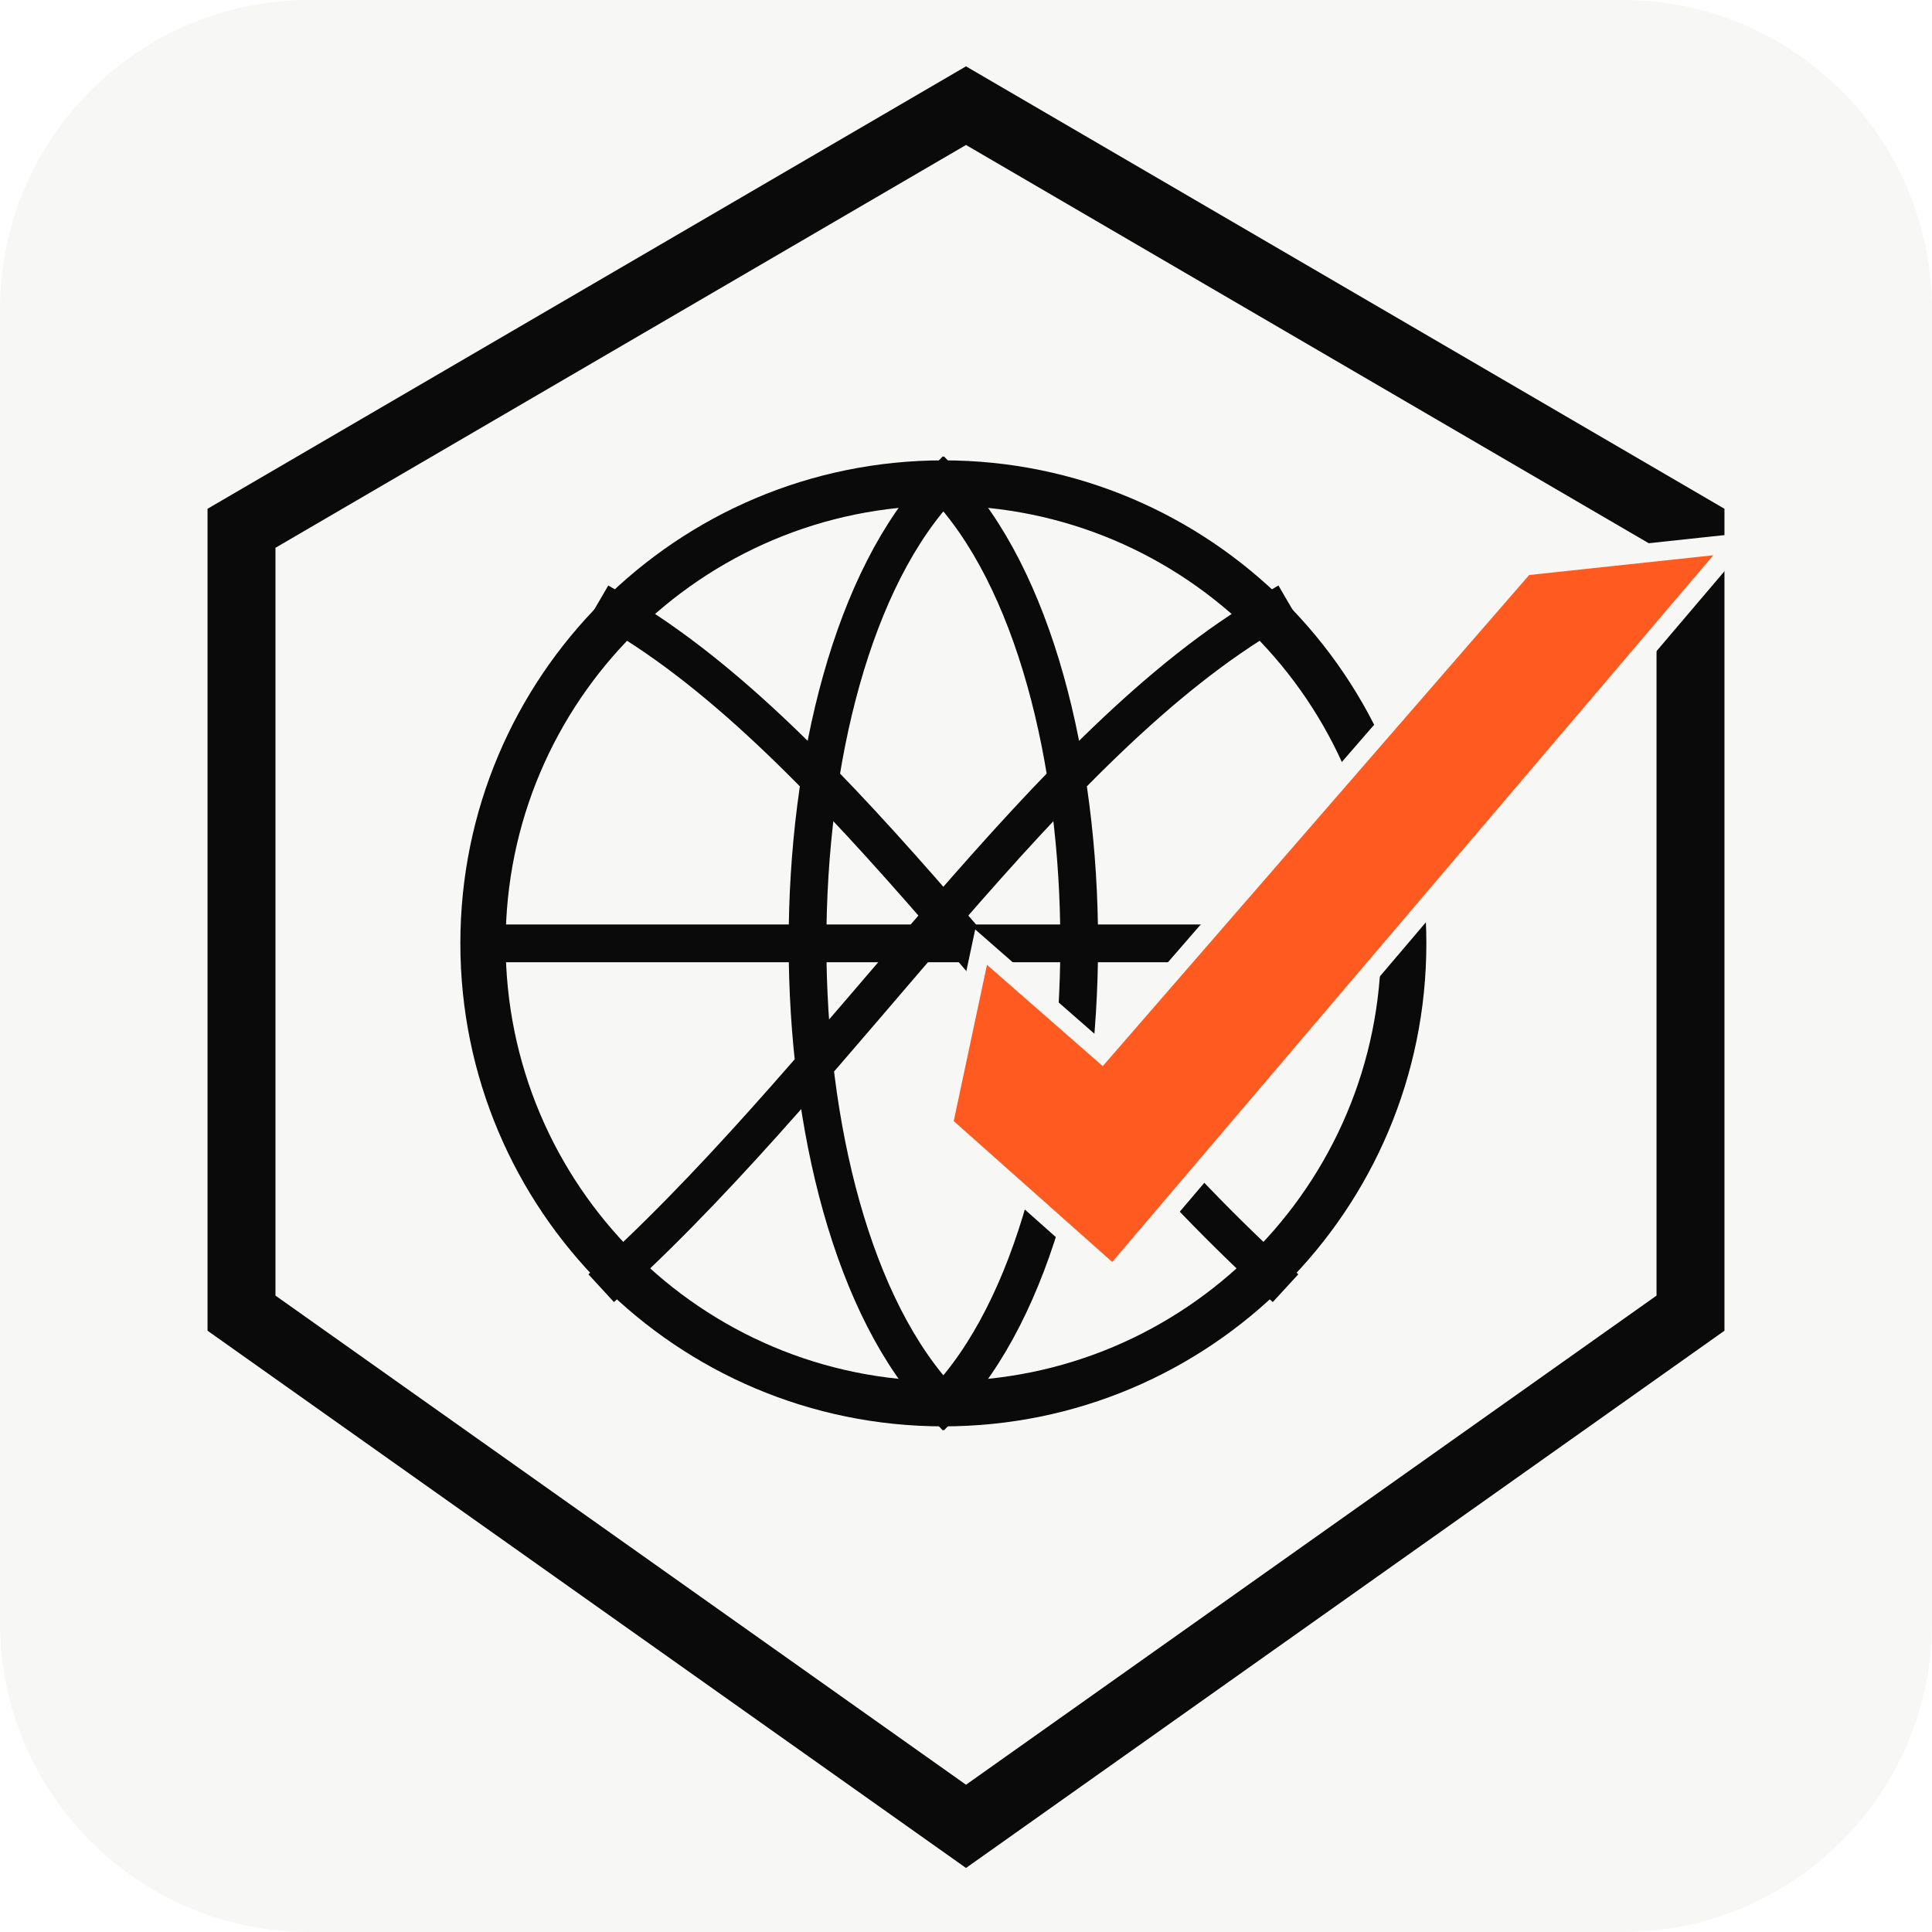
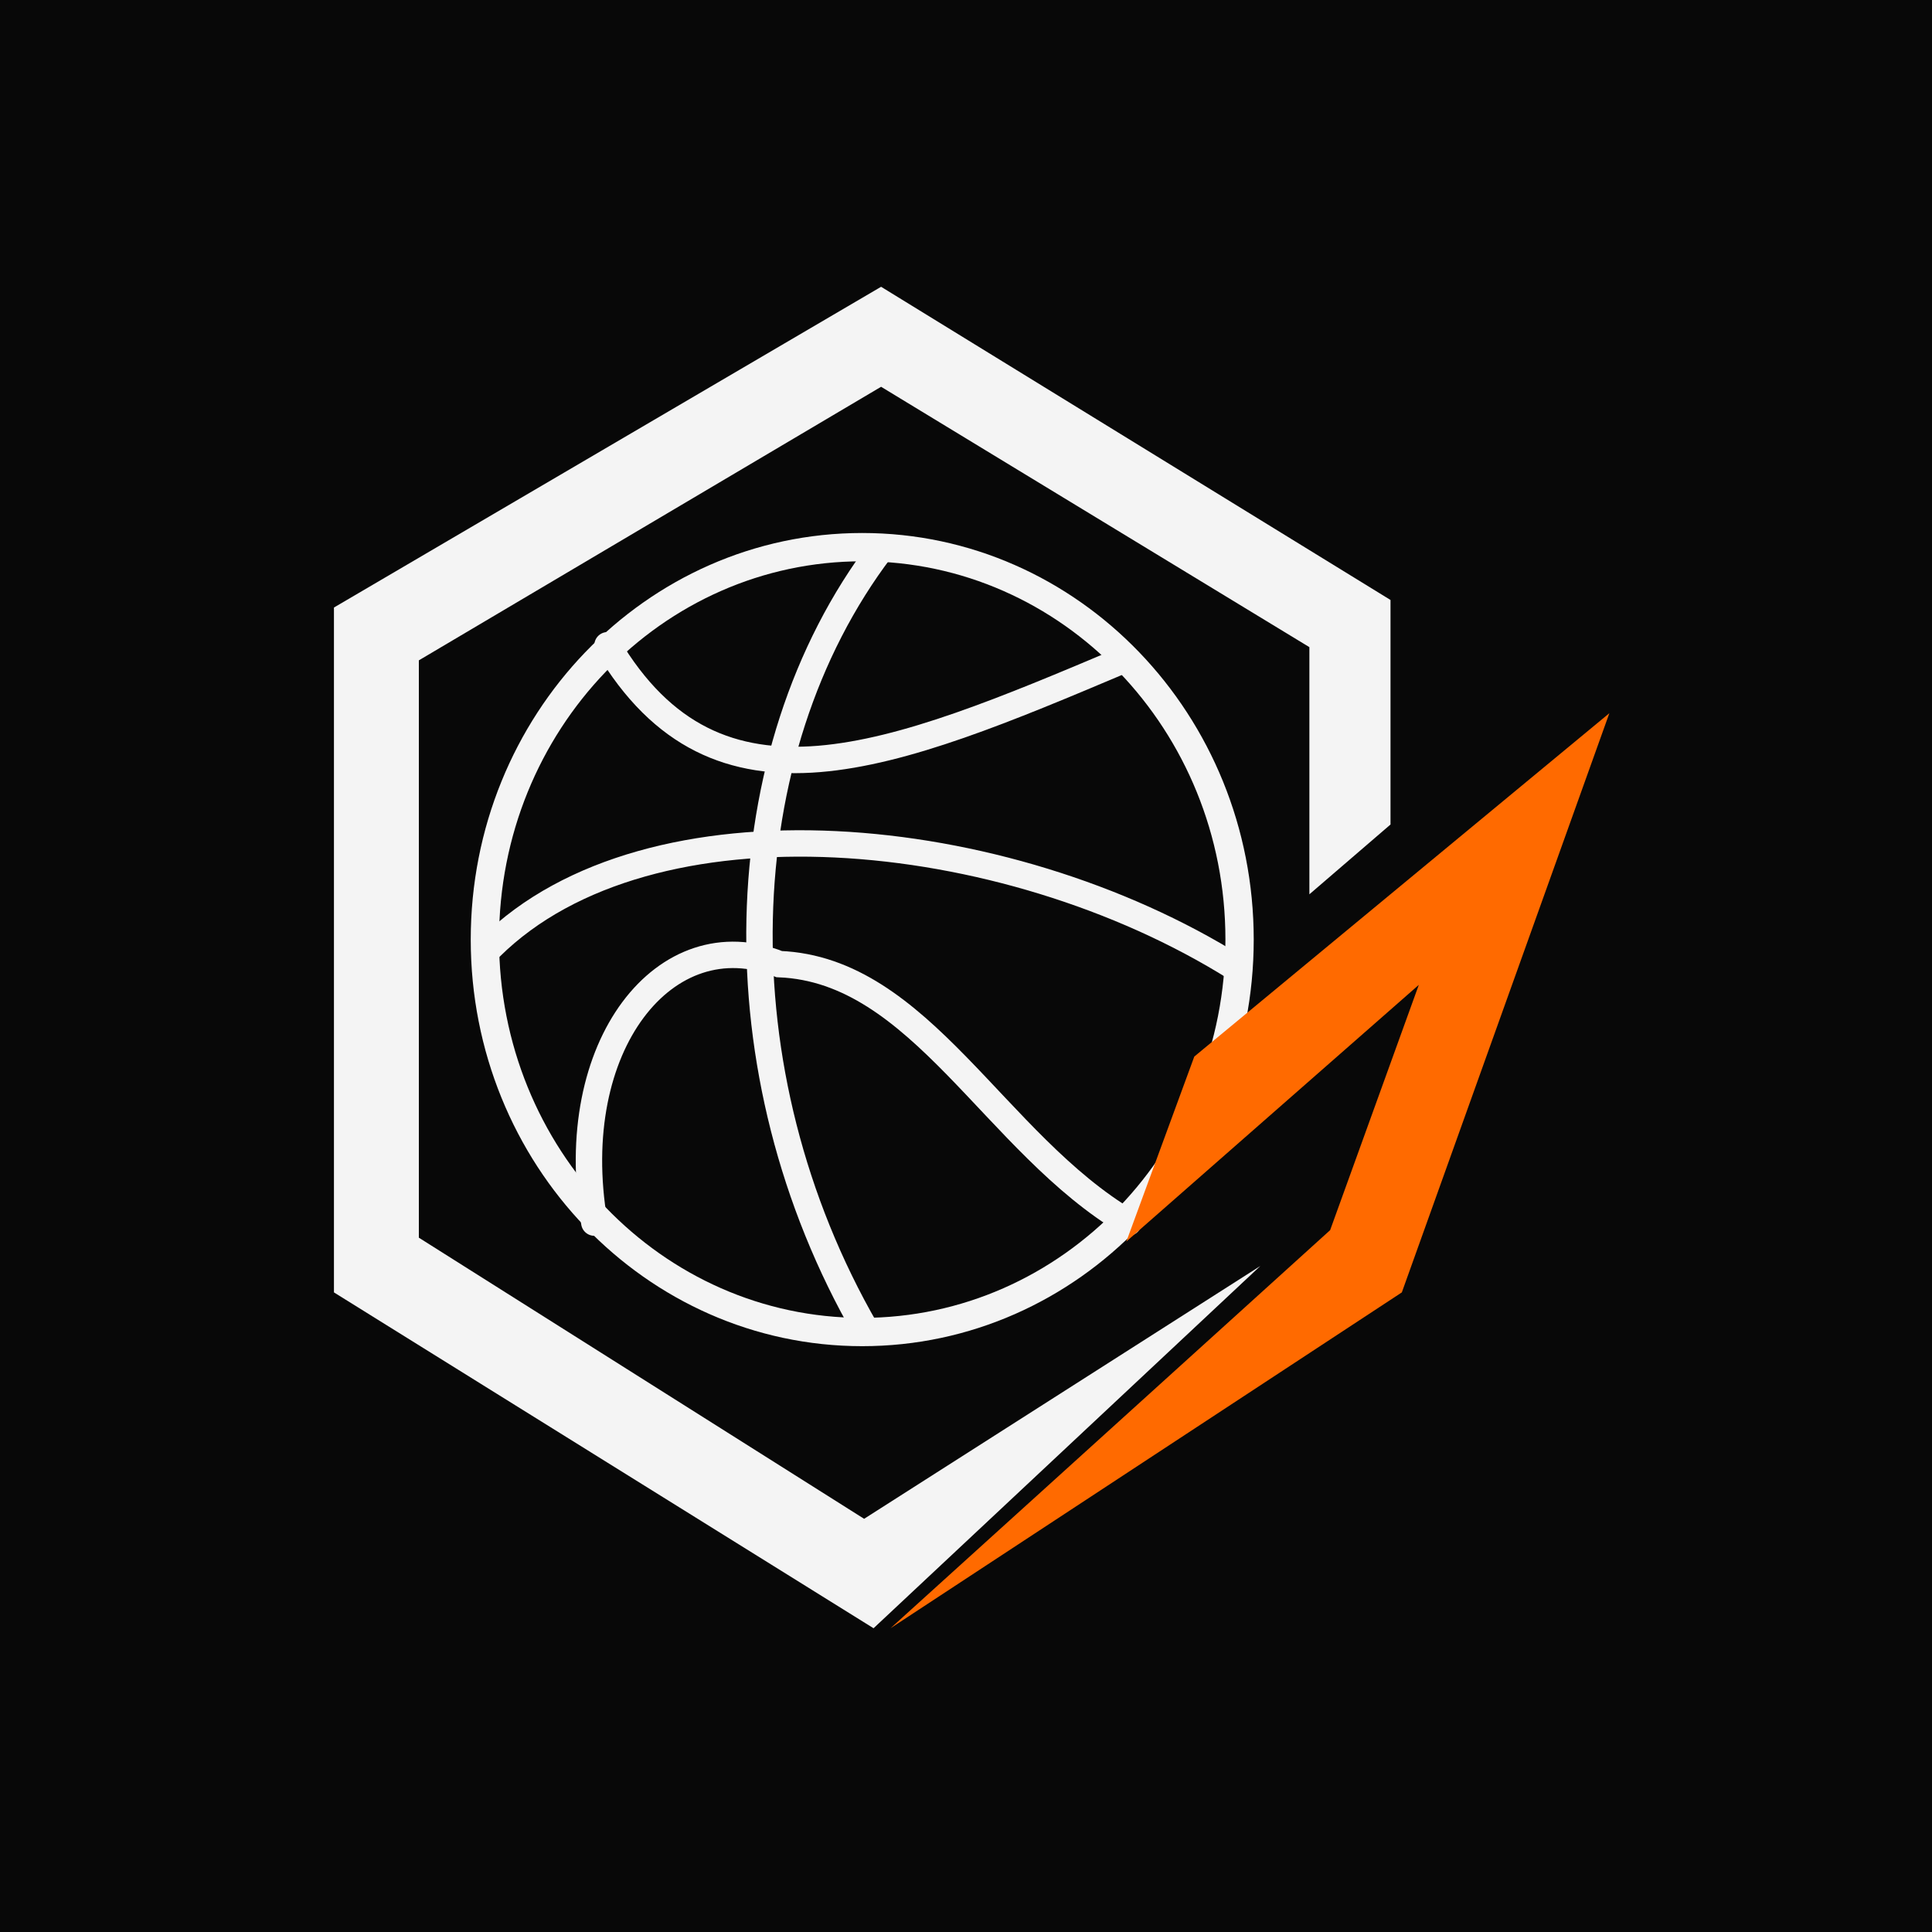
- <svg xmlns="http://www.w3.org/2000/svg" viewBox="0 0 512 512" role="img" aria-label="HoopCheck basketball check icon">
-   <rect width="512" height="512" rx="82" fill="#F7F7F5" />
-   <g fill="none" stroke="#0A0A0A" stroke-linecap="square" stroke-linejoin="miter">
-     <path d="M256 28 448 140v208L256 484 64 348V140Z" stroke-width="18" />
-     <circle cx="250" cy="250" r="122" stroke-width="12" />
-     <path d="M128 250h244M250 128c-48 50-48 194 0 244M250 128c48 50 48 194 0 244M163 162c60 35 112 119 174 176M337 162c-60 35-112 119-174 176" stroke-width="10" />
+ <svg xmlns="http://www.w3.org/2000/svg" viewBox="0 0 1024 1024" role="img" aria-label="HoopCheck app icon">
+   <rect width="1024" height="1024" rx="0" fill="#080808" />
+   <g transform="translate(152 132) scale(1) translate(-190 -240)">
+     <path d="M505 260 775 426 775 545 732 582 732 451 505 313 260 458 260 764 496 913 706 779 501 971 215 793 215 430Z" fill="#F4F4F4" stroke="none" />
+     <ellipse cx="495" cy="606" rx="200" ry="208" fill="none" stroke="#F4F4F4" stroke-width="15" />
+     <path d="M360 450 C418 548 510 510 633 458" fill="none" stroke="#F4F4F4" stroke-width="14" stroke-linecap="round" />
+     <path d="M505 399 C423 507 418 676 497 813" fill="none" stroke="#F4F4F4" stroke-width="14" stroke-linecap="round" />
+     <path d="M298 610 C382 527 570 544 693 621" fill="none" stroke="#F4F4F4" stroke-width="14" stroke-linecap="round" />
+     <path d="M353 756 C337 662 391 595 451 619 C526 622 565 714 636 756" fill="none" stroke="#F4F4F4" stroke-width="14" stroke-linecap="round" />
+     <path d="M891 486 781 793 510 971 743 760 790 630 635 766 671 668Z" fill="#FF6A00" stroke="none" />
  </g>
-   <path d="m250 298 45 40 165-194-56 6-112 129-32-28Z" fill="#FF5A1F" stroke="#F7F7F5" stroke-width="5" stroke-linejoin="miter" />
</svg>
